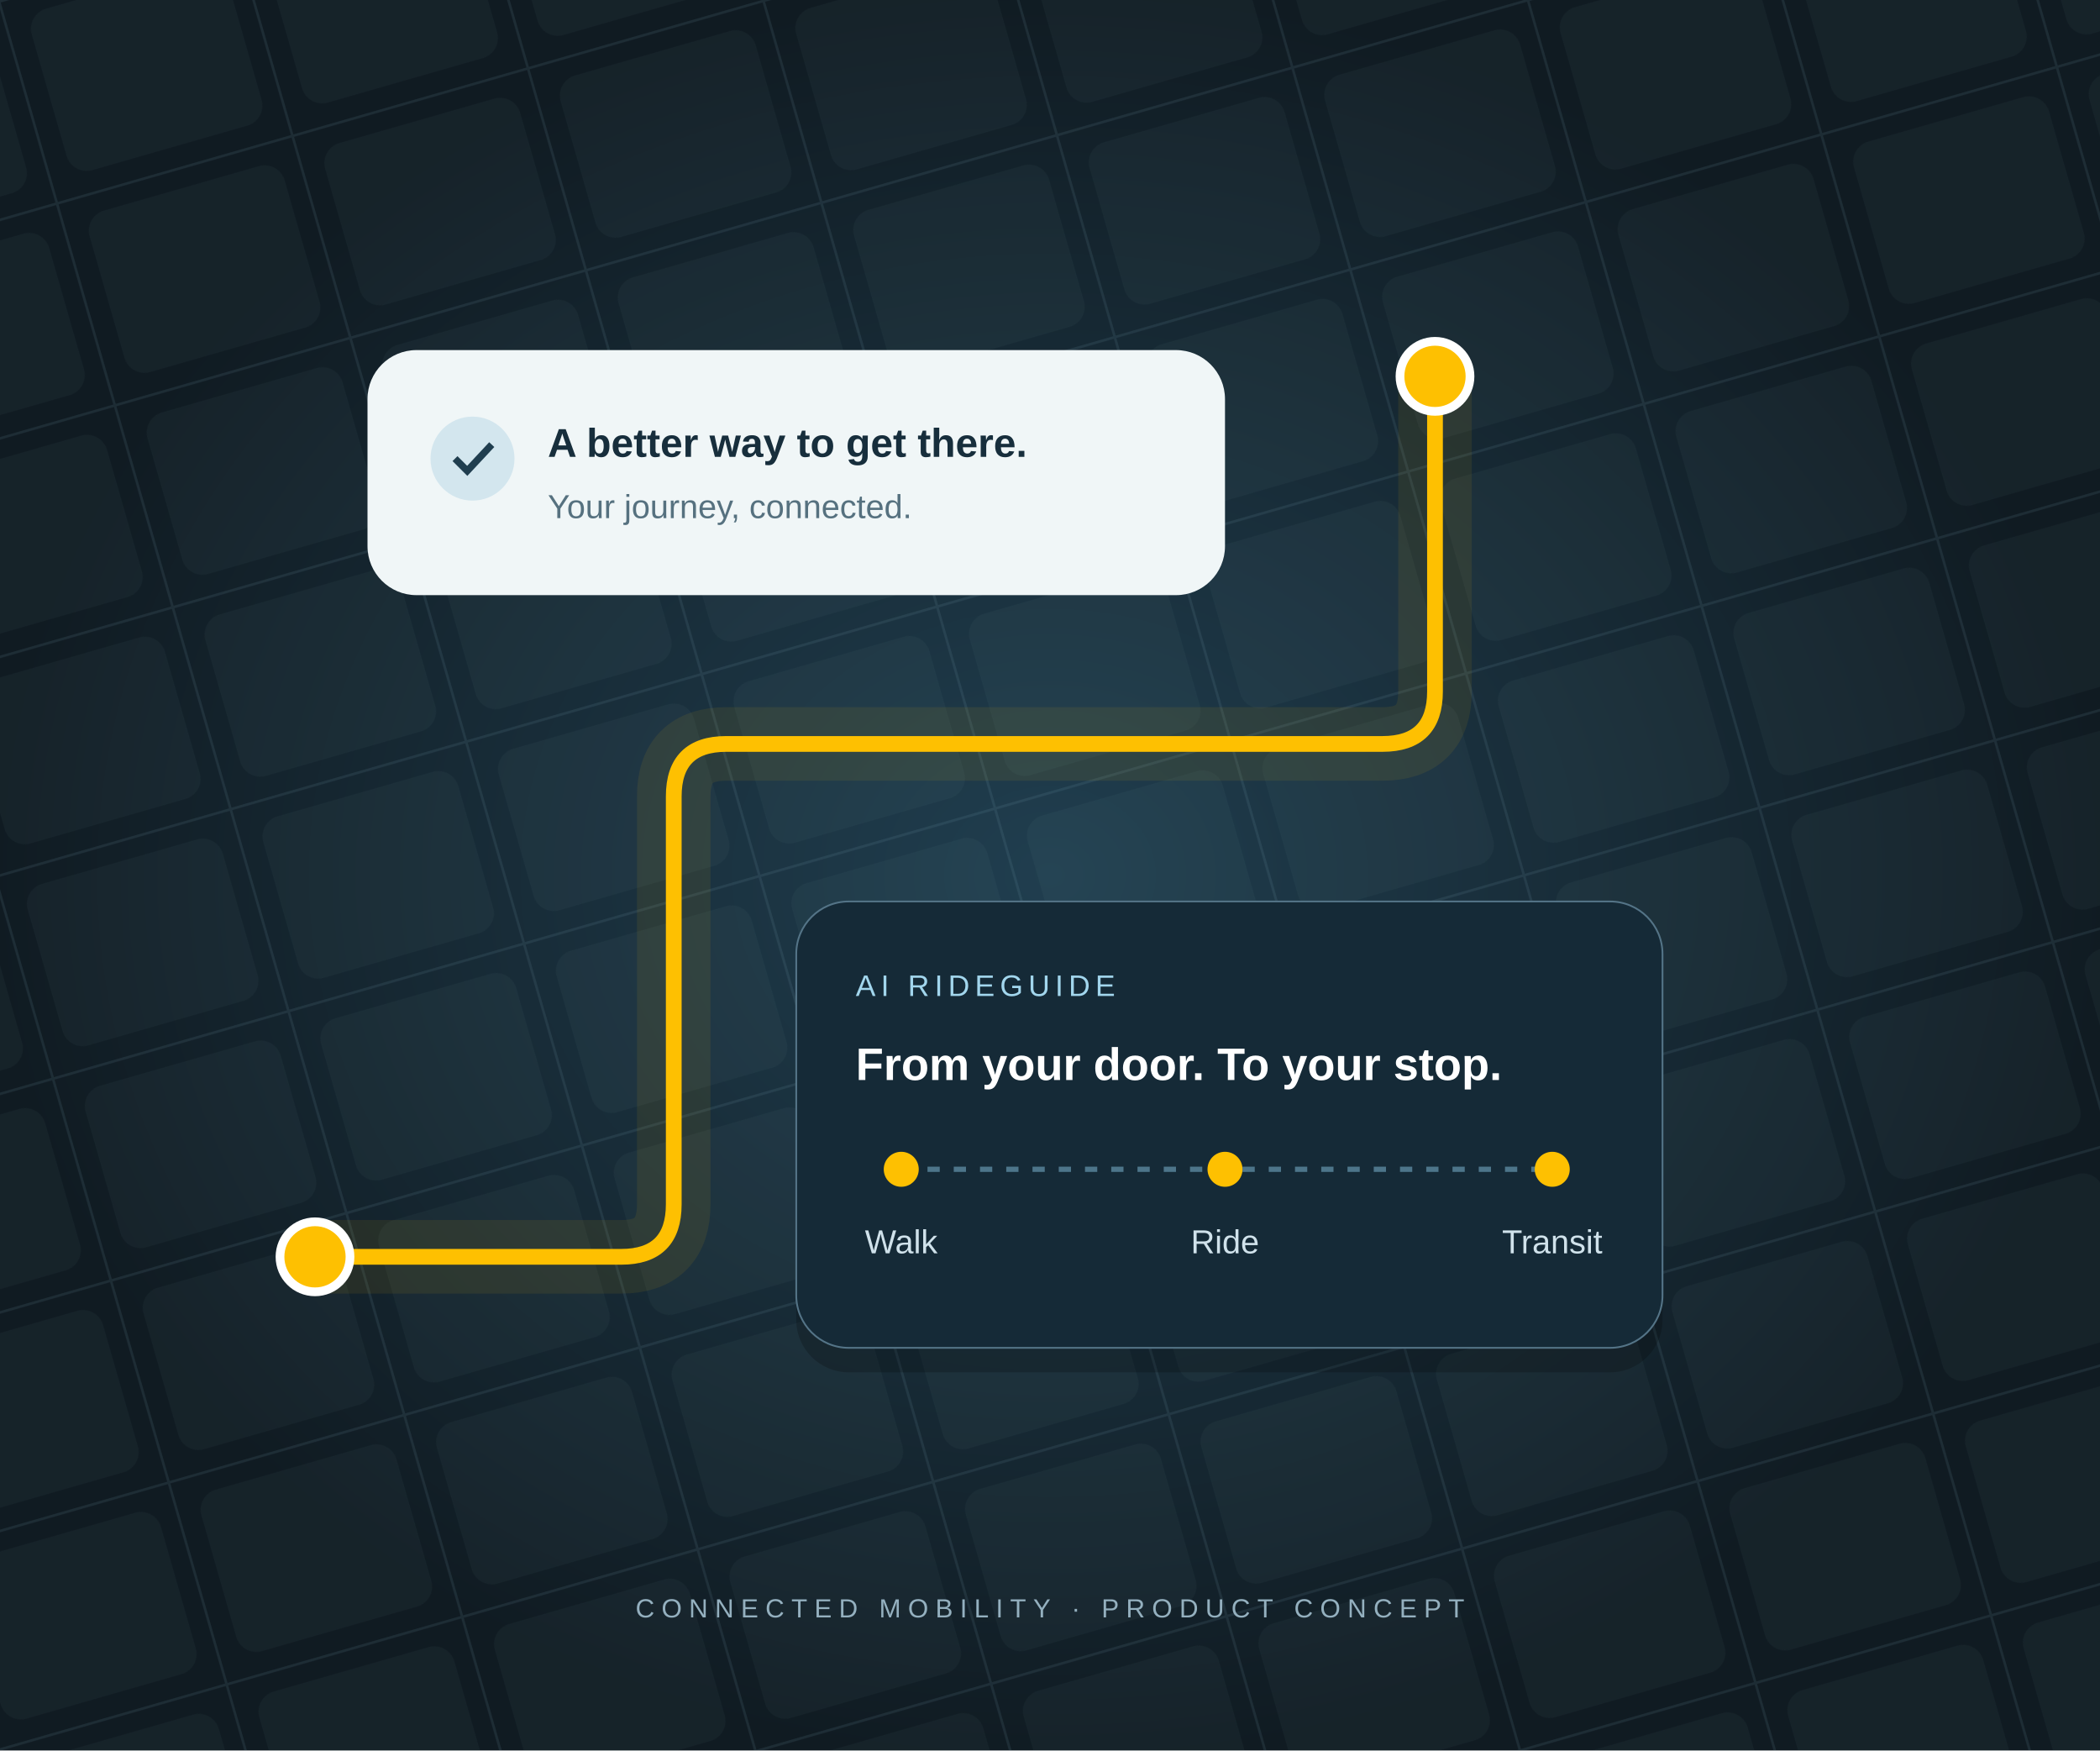
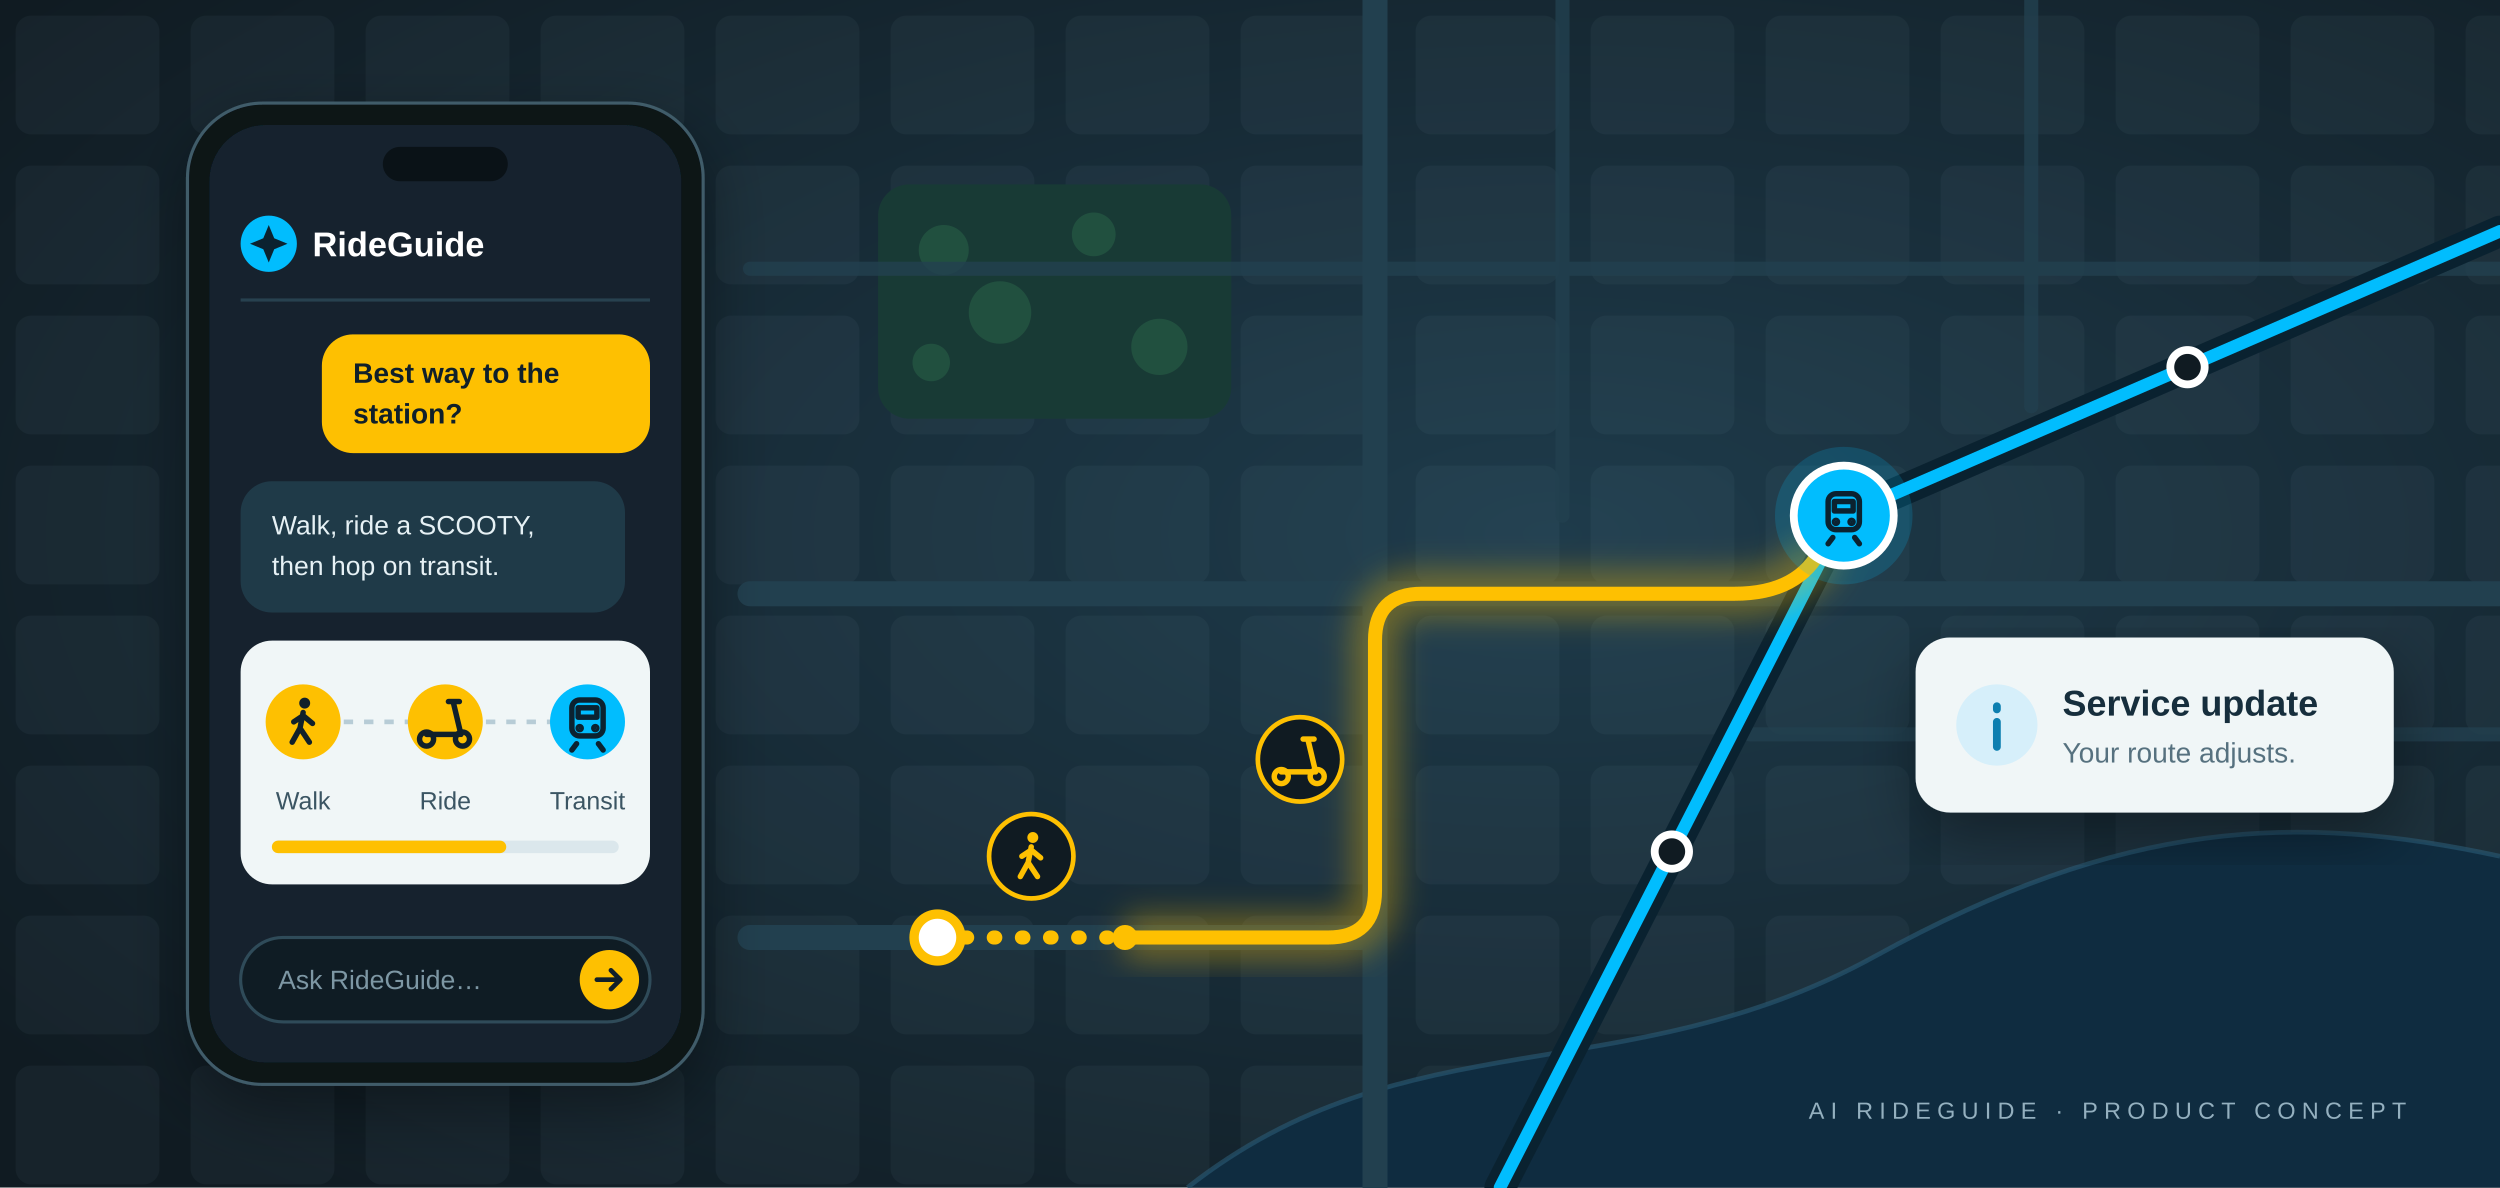
- <svg xmlns="http://www.w3.org/2000/svg" width="1200" height="1000" viewBox="0 0 1200 1000">
+ <svg xmlns="http://www.w3.org/2000/svg" xmlns:xlink="http://www.w3.org/1999/xlink" width="1600" height="760" viewBox="0 0 1600 760" font-family="Arial, Helvetica, sans-serif">
  <defs>
-     <radialGradient id="bg">
-       <stop stop-color="#203e4f" />
+     <radialGradient id="bg" cx=".62" cy=".45" r=".75">
+       <stop stop-color="#1e3b4b" />
      <stop offset="1" stop-color="#101b22" />
    </radialGradient>
-     <pattern id="map" width="140" height="120" patternUnits="userSpaceOnUse" patternTransform="rotate(-16)">
-       <rect x="12" y="12" width="116" height="96" rx="12" fill="#8fa8b4" fill-opacity=".055" />
-       <path d="M0 0H140V120" fill="none" stroke="#82a8bd" stroke-opacity=".12" stroke-width="3" />
+     <pattern id="blocks" width="112" height="96" patternUnits="userSpaceOnUse">
+       <rect x="10" y="10" width="92" height="76" rx="10" fill="#8fb3c4" fill-opacity=".06" />
    </pattern>
+     <filter id="shadow" x="-20%" y="-20%" width="140%" height="150%">
+       <feDropShadow dy="16" stdDeviation="20" flood-color="#000" flood-opacity=".38" />
+     </filter>
+     <filter id="glow" x="-10%" y="-10%" width="120%" height="120%">
+       <feGaussianBlur stdDeviation="10" />
+     </filter>
+     <g id="walk" fill="none" stroke="currentColor" stroke-width="3.5" stroke-linecap="round" stroke-linejoin="round">
+       <circle cx="1" cy="-12" r="3.5" fill="currentColor" stroke="none" />
+       <path d="M0-6-2 4-7 13M-2 4l6 9M0-4l6 5M0-4l-6 4" />
+     </g>
+     <g id="scooter" fill="none" stroke="currentColor" stroke-width="3.5" stroke-linecap="round" stroke-linejoin="round">
+       <path d="M2-13h7M5-13l5 21M-12 8h21" />
+       <circle cx="-12" cy="11" r="4.5" />
+       <circle cx="11" cy="11" r="4.5" />
+     </g>
+     <g id="train" fill="none" stroke="currentColor" stroke-width="3.5" stroke-linecap="round" stroke-linejoin="round">
+       <rect x="-10" y="-14" width="20" height="23" rx="5" />
+       <path d="M-6-9h12v6H-6zM-7 14l-3 4M7 14l3 4" />
+       <circle cx="-5" cy="4" r="1" fill="currentColor" />
+       <circle cx="5" cy="4" r="1" fill="currentColor" />
+     </g>
  </defs>
-   <rect width="1200" height="1000" fill="url(#bg)" />
-   <rect width="1200" height="1000" fill="url(#map)" />
-   <path d="M180 718H355Q385 718 385 688V455Q385 425 415 425H790Q820 425 820 395V215" fill="none" stroke="#fec001" stroke-opacity=".08" stroke-width="42" stroke-linecap="round" />
-   <path d="M180 718H355Q385 718 385 688V455Q385 425 415 425H790Q820 425 820 395V215" fill="none" stroke="#fec001" stroke-width="9" stroke-linecap="round" />
-   <circle cx="180" cy="718" r="20" fill="#fec001" stroke="#fff" stroke-width="5" />
-   <circle cx="820" cy="215" r="20" fill="#fec001" stroke="#fff" stroke-width="5" />
-   <g transform="translate(210 200)">
-     <rect width="490" height="140" rx="28" fill="#f0f6f7" />
-     <circle cx="60" cy="62" r="24" fill="#d3e6ee" />
-     <path d="m50 62 7 7 14-15" fill="none" stroke="#203e4f" stroke-width="4" />
-     <text x="103" y="61" fill="#172e3c" font-family="Arial,sans-serif" font-size="23" font-weight="700">A better way to get there.</text>
-     <text x="103" y="96" fill="#56717f" font-family="Arial,sans-serif" font-size="19">Your journey, connected.</text>
+   <rect width="1600" height="760" fill="url(#bg)" />
+   <rect width="1600" height="760" fill="url(#blocks)" />
+   <path d="M760 760C900 650 1040 700 1200 612S1470 520 1600 548V760Z" fill="#0f2c40" />
+   <path d="M760 760C900 650 1040 700 1200 612S1470 520 1600 548" fill="none" stroke="#2a5a75" stroke-width="3" stroke-opacity=".6" />
+   <rect x="562" y="118" width="226" height="150" rx="20" fill="#183a35" />
+   <g fill="#21503f">
+     <circle cx="604" cy="160" r="16" />
+     <circle cx="640" cy="200" r="20" />
+     <circle cx="700" cy="150" r="14" />
+     <circle cx="742" cy="222" r="18" />
+     <circle cx="596" cy="232" r="12" />
  </g>
-   <g transform="translate(455 515)">
-     <rect x="0" y="14" width="495" height="255" rx="30" fill="#000" opacity=".2" />
-     <rect width="495" height="255" rx="30" fill="#152a37" stroke="#547487" />
-     <text x="34" y="54" fill="#a2d6ed" font-family="Arial,sans-serif" font-size="17" letter-spacing="3">AI RIDEGUIDE</text>
-     <text x="34" y="102" fill="#fff" font-family="Arial,sans-serif" font-size="26" font-weight="700">From your door. To your stop.</text>
-     <path d="M60 153H432" stroke="#4d758a" stroke-width="3" stroke-dasharray="7 8" />
-     <g fill="#fec001">
-       <circle cx="60" cy="153" r="10" />
-       <circle cx="245" cy="153" r="10" />
-       <circle cx="432" cy="153" r="10" />
-     </g>
-     <g fill="#d0e2eb" font-family="Arial,sans-serif" font-size="19" text-anchor="middle">
-       <text x="60" y="201">Walk</text>
-       <text x="245" y="201">Ride</text>
-       <text x="432" y="201">Transit</text>
-     </g>
+   <g fill="none" stroke="#22404f" stroke-linecap="round">
+     <path d="M480 380H1600M880 0V760M480 600H880" stroke-width="16" />
+     <path d="M1000 0V330M1300 0V260M480 172H1600M1120 470H1600" stroke-width="9" stroke-opacity=".8" />
  </g>
-   <text x="600" y="924" text-anchor="middle" fill="#94b0bf" font-family="Arial,sans-serif" font-size="15" letter-spacing="4">CONNECTED MOBILITY · PRODUCT CONCEPT</text>
+   <path d="M960 760 1180 330 1600 148" fill="none" stroke="#0a2230" stroke-width="20" stroke-linecap="round" stroke-linejoin="round" />
+   <path d="M960 760 1180 330 1600 148" fill="none" stroke="#01bdfe" stroke-width="8" stroke-linecap="round" stroke-linejoin="round" />
+   <g fill="#101b22" stroke="#fff" stroke-width="5">
+     <circle cx="1070" cy="545" r="11" />
+     <circle cx="1400" cy="235" r="11" />
+   </g>
+   <path d="M720 600H850Q880 600 880 570V410Q880 380 910 380H1110Q1152 380 1166 350" fill="none" stroke="#fec001" stroke-width="30" stroke-opacity=".35" filter="url(#glow)" />
+   <path d="M600 600H716" fill="none" stroke="#fec001" stroke-width="9" stroke-linecap="round" stroke-dasharray="1 17" />
+   <path d="M720 600H850Q880 600 880 570V410Q880 380 910 380H1110Q1152 380 1166 350" fill="none" stroke="#fec001" stroke-width="9" stroke-linecap="round" />
+   <circle cx="600" cy="600" r="15" fill="#fff" stroke="#fec001" stroke-width="6" />
+   <circle cx="720" cy="600" r="8" fill="#fec001" />
+   <g transform="translate(660 548)">
+     <circle r="27" fill="#101b22" stroke="#fec001" stroke-width="3" />
+     <use href="#walk" xlink:href="#walk" color="#fec001" />
+   </g>
+   <g transform="translate(832 486)">
+     <circle r="27" fill="#101b22" stroke="#fec001" stroke-width="3" />
+     <use href="#scooter" xlink:href="#scooter" color="#fec001" />
+   </g>
+   <g transform="translate(1180 330)">
+     <circle r="44" fill="#01bdfe" fill-opacity=".18" />
+     <circle r="32" fill="#01bdfe" stroke="#fff" stroke-width="5" />
+     <use href="#train" xlink:href="#train" color="#0b2230" />
+   </g>
+   <g transform="translate(1226 408)" filter="url(#shadow)">
+     <rect width="306" height="112" rx="22" fill="#f0f6f7" />
+     <circle cx="52" cy="56" r="26" fill="#d6effa" />
+     <path d="M52 44v2M52 54v16" stroke="#0a7fb0" stroke-width="5" stroke-linecap="round" />
+     <text x="94" y="50" fill="#172e3c" font-size="23" font-weight="700">Service update</text>
+     <text x="94" y="80" fill="#56717f" font-size="18">Your route adjusts.</text>
+   </g>
+   <g filter="url(#shadow)">
+     <rect x="120" y="66" width="330" height="628" rx="48" fill="#0a1217" stroke="#3f5b69" stroke-width="2" />
+     <rect x="134" y="80" width="302" height="600" rx="36" fill="#13242e" />
+   </g>
+   <rect x="245" y="94" width="80" height="22" rx="11" fill="#0a1217" />
+   <circle cx="172" cy="156" r="18" fill="#01bdfe" />
+   <path d="M172 144l3.5 8.5 8.5 3.5-8.5 3.5-3.5 8.5-3.5-8.5-8.5-3.5 8.5-3.5z" fill="#0b2230" />
+   <text x="200" y="164" fill="#fff" font-size="22" font-weight="700">RideGuide</text>
+   <path d="M154 192H416" stroke="#27414f" stroke-width="2" />
+   <rect x="206" y="214" width="210" height="76" rx="20" fill="#fec001" />
+   <text x="226" y="245" fill="#10202a" font-size="18" font-weight="700">Best way to the</text>
+   <text x="226" y="271" fill="#10202a" font-size="18" font-weight="700">station?</text>
+   <rect x="154" y="308" width="246" height="84" rx="20" fill="#1f3a48" />
+   <text x="174" y="342" fill="#e6f1f5" font-size="17">Walk, ride a SCOOTY,</text>
+   <text x="174" y="368" fill="#e6f1f5" font-size="17">then hop on transit.</text>
+   <rect x="154" y="410" width="262" height="156" rx="20" fill="#f0f6f7" />
+   <path d="M194 462H376" stroke="#b7ccd6" stroke-width="3" stroke-dasharray="6 7" />
+   <g transform="translate(194 462)">
+     <circle r="24" fill="#fec001" />
+     <use href="#walk" xlink:href="#walk" color="#10202a" />
+   </g>
+   <g transform="translate(285 462)">
+     <circle r="24" fill="#fec001" />
+     <use href="#scooter" xlink:href="#scooter" color="#10202a" />
+   </g>
+   <g transform="translate(376 462)">
+     <circle r="24" fill="#01bdfe" />
+     <use href="#train" xlink:href="#train" color="#0b2230" />
+   </g>
+   <g fill="#3b5563" font-size="16" text-anchor="middle">
+     <text x="194" y="518">Walk</text>
+     <text x="285" y="518">Ride</text>
+     <text x="376" y="518">Transit</text>
+   </g>
+   <rect x="174" y="538" width="222" height="8" rx="4" fill="#dbe7ec" />
+   <rect x="174" y="538" width="150" height="8" rx="4" fill="#fec001" />
+   <rect x="154" y="600" width="262" height="54" rx="27" fill="#0f1c24" stroke="#2f4b59" stroke-width="2" />
+   <text x="178" y="633" fill="#7d97a4" font-size="17">Ask RideGuide…</text>
+   <circle cx="390" cy="627" r="19" fill="#fec001" />
+   <path d="M382 627h15m-6-6 6 6-6 6" fill="none" stroke="#10202a" stroke-width="3" stroke-linecap="round" stroke-linejoin="round" />
+   <text x="1540" y="716" text-anchor="end" fill="#94b0bf" font-size="15" letter-spacing="4">AI RIDEGUIDE · PRODUCT CONCEPT</text>
</svg>
